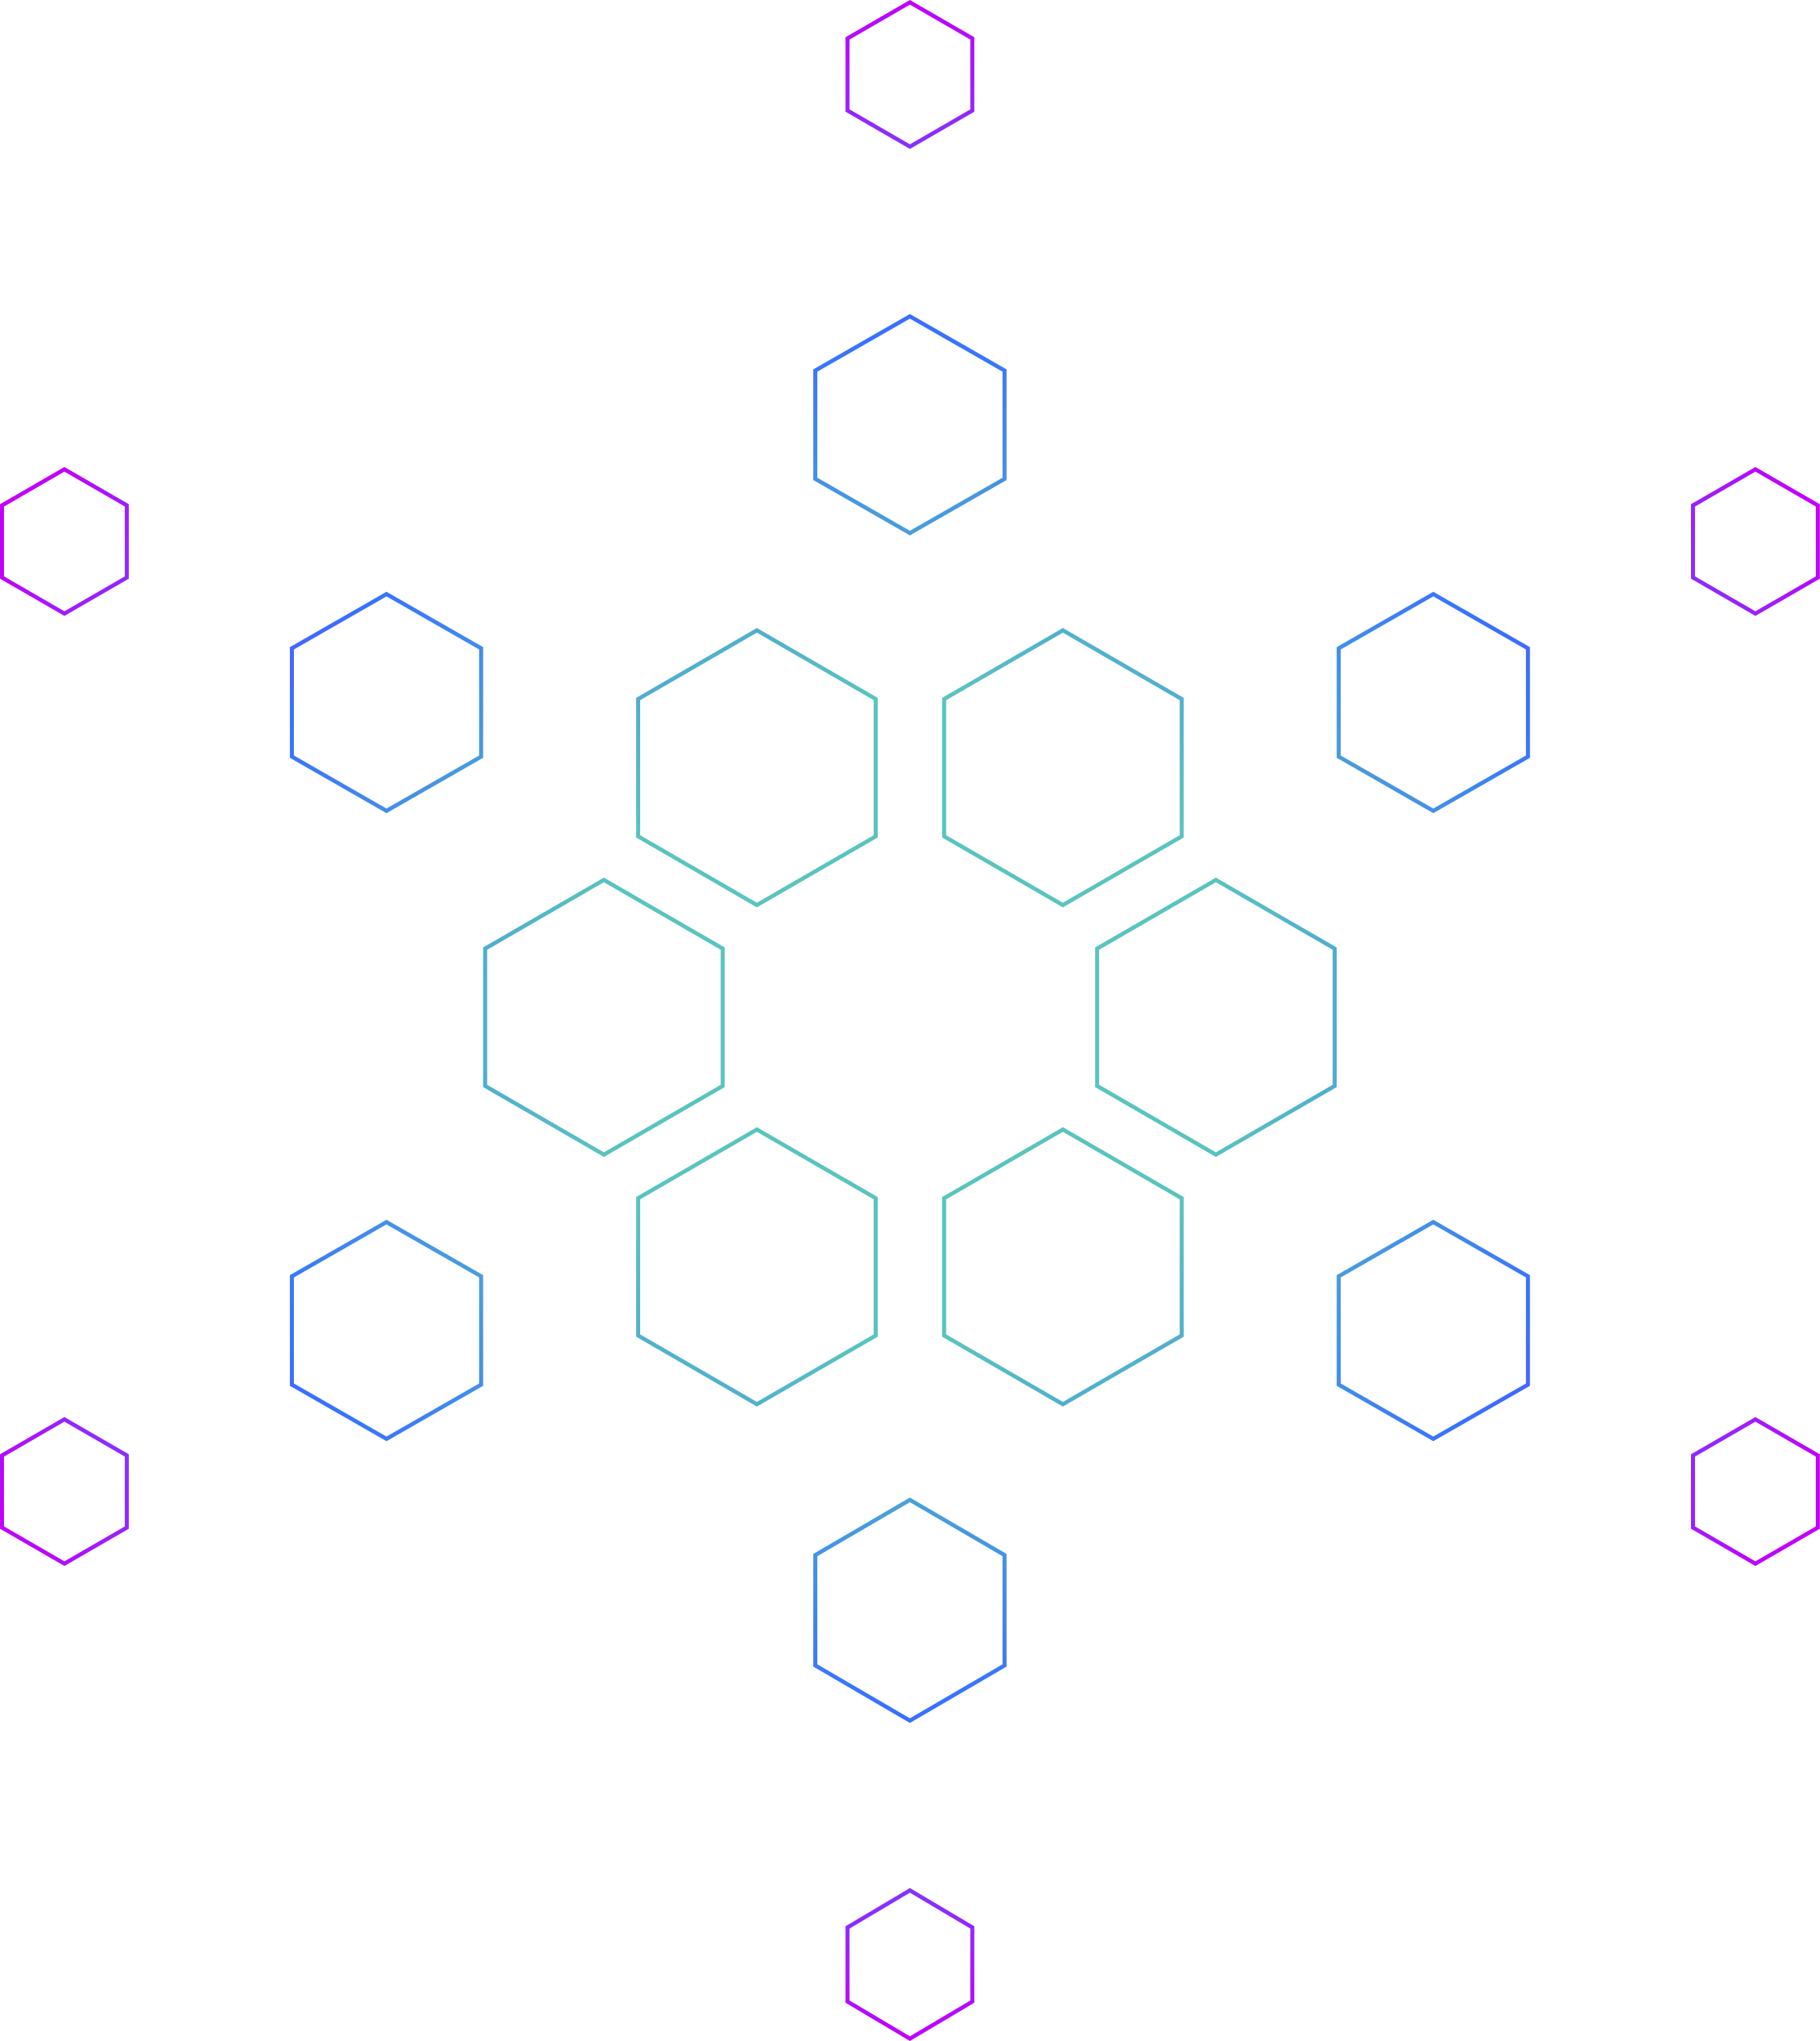
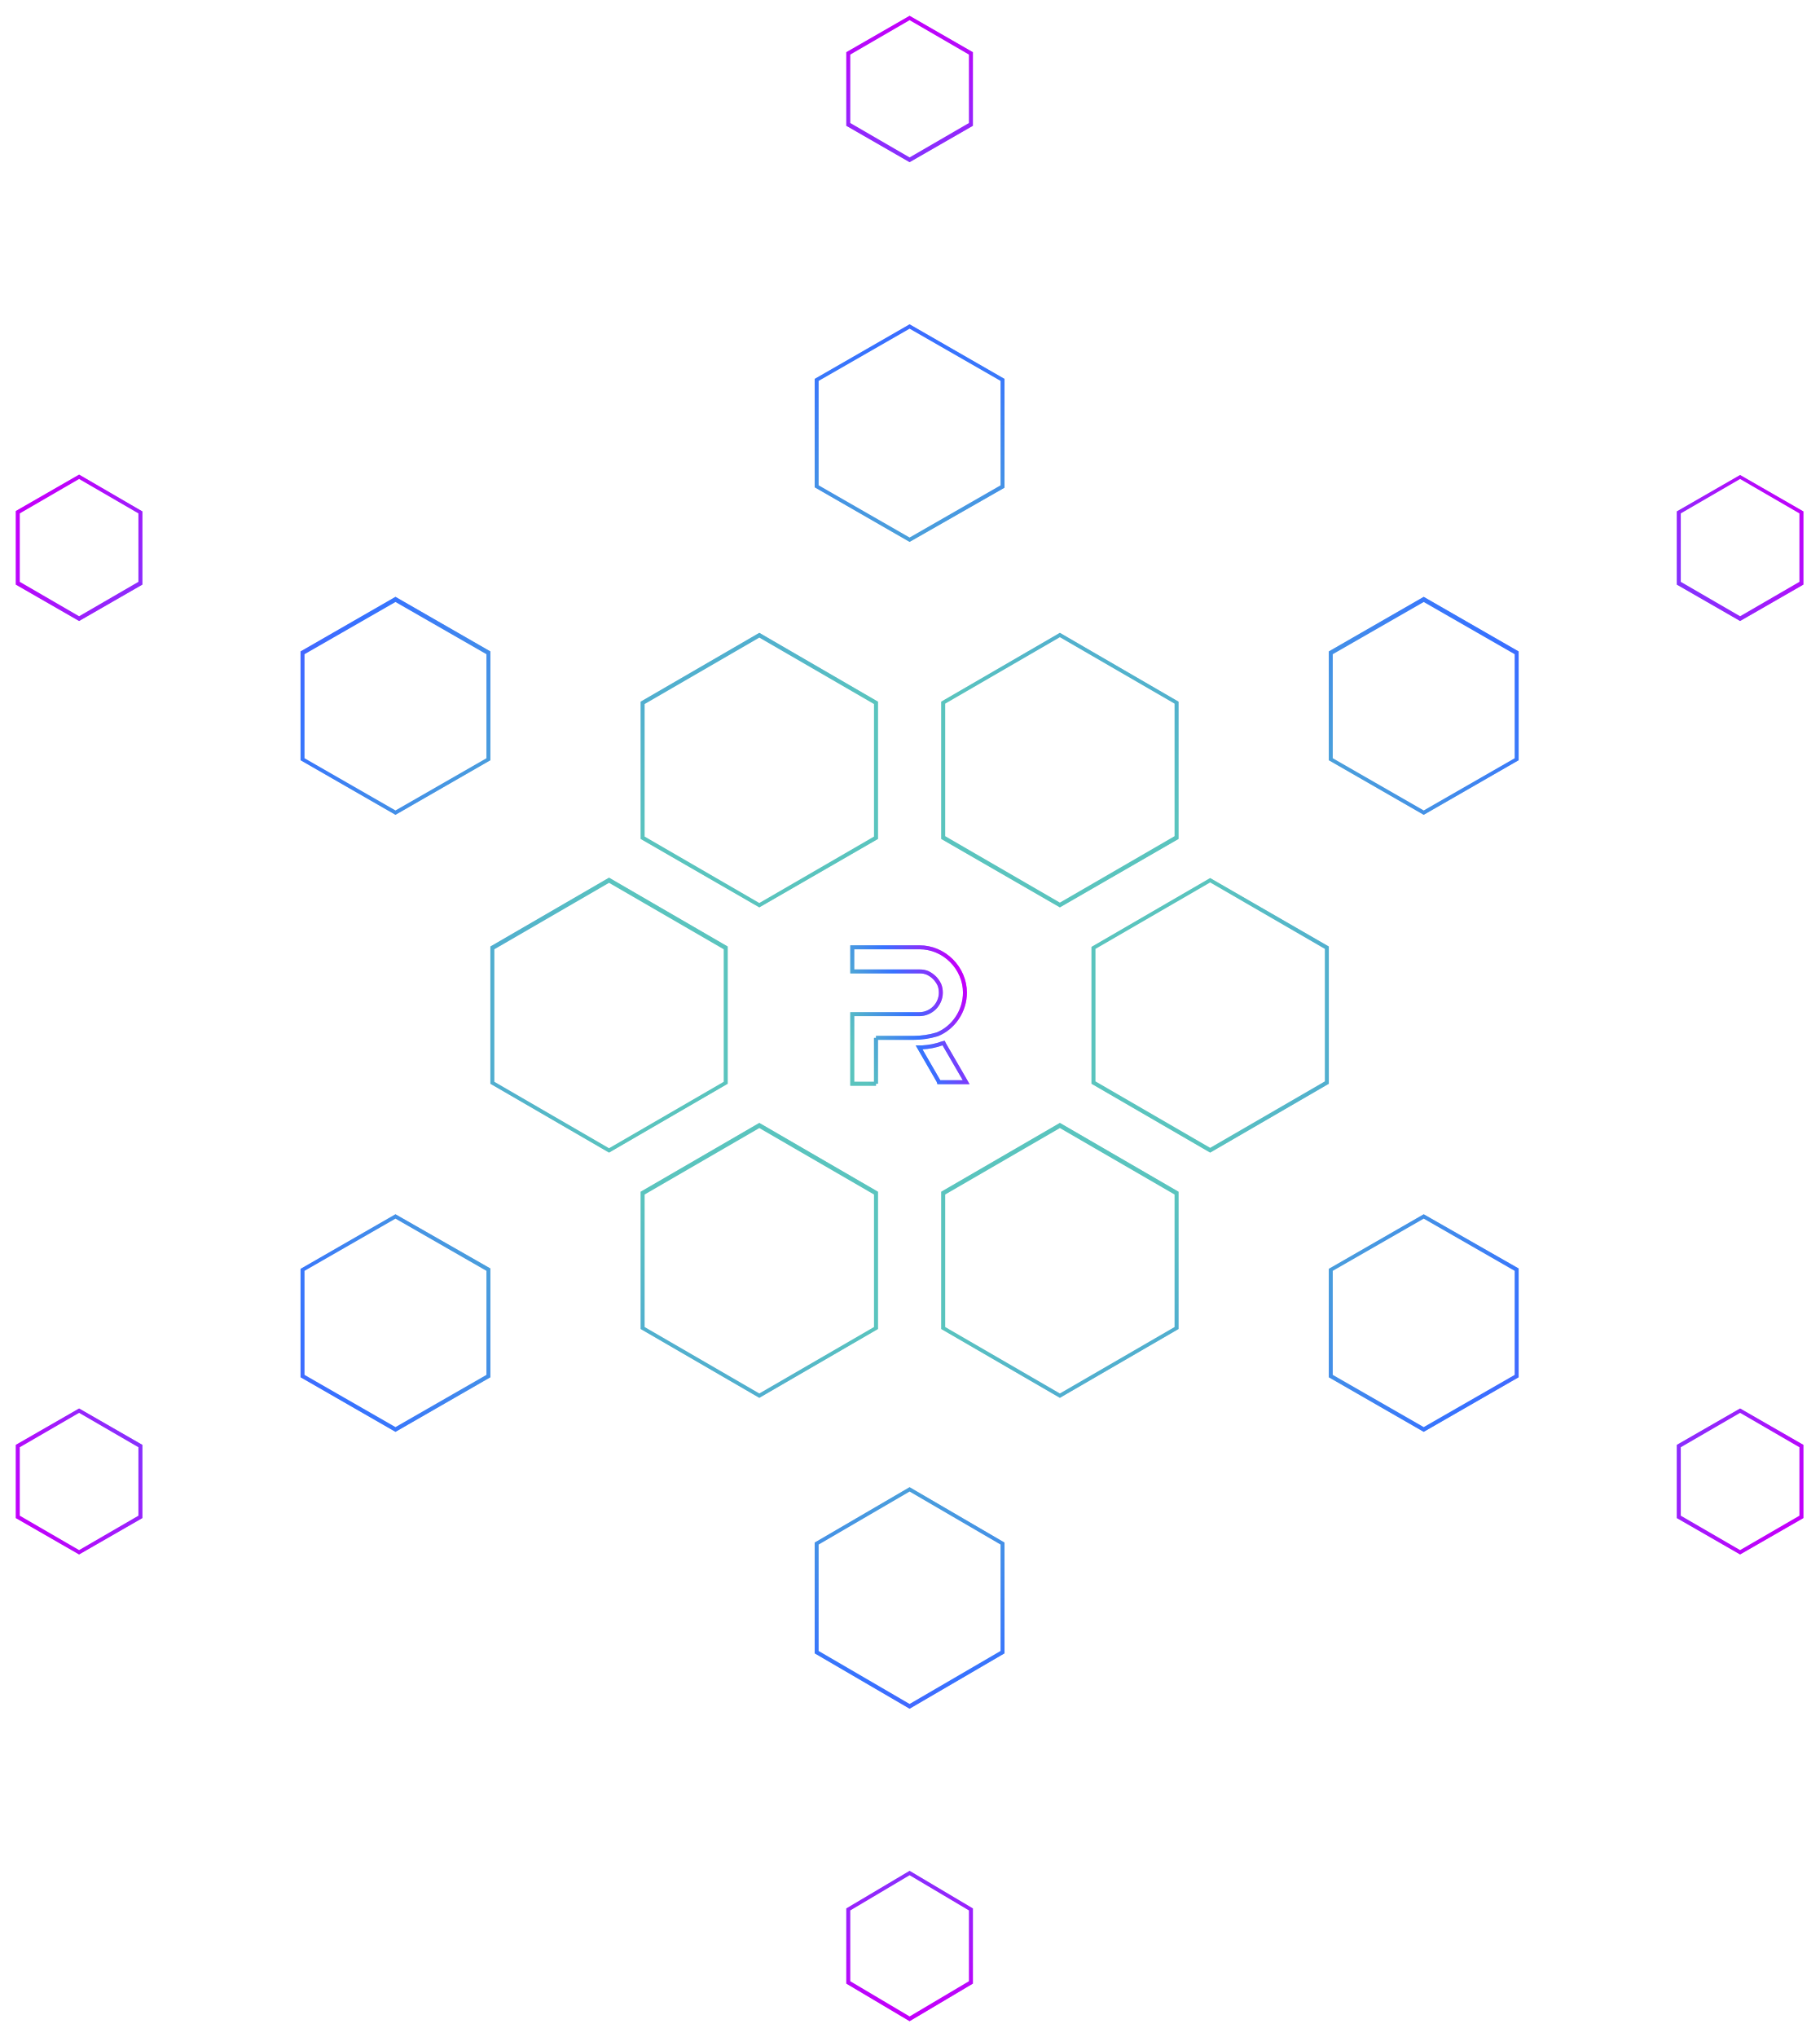
- <svg xmlns="http://www.w3.org/2000/svg" width="452" height="507" viewBox="0 0 452 507" fill="none">
-   <path fill-rule="evenodd" clip-rule="evenodd" d="M225.994 35.845L241 27.173V9.827L225.994 1.155L211 9.827V27.173L225.994 35.845ZM210 27.75L225.993 37L242 27.75V9.25L225.993 0L210 9.25V27.75ZM249 118.67L225.99 131.848L203 118.671V92.329L225.99 79.153L249 92.33V118.67ZM225.99 133L202 119.25V91.75L225.99 78L250 91.75V119.25L225.99 133ZM15.994 151.845L31 143.173V125.827L15.994 117.155L1 125.827V143.173L15.994 151.845ZM0 143.75L15.993 153L32 143.75V125.25L15.993 116L0 125.25V143.75ZM119 187.67L95.99 200.848L73 187.671V161.329L95.99 148.152L119 161.33V187.67ZM95.99 202L72 188.25V160.75L95.99 147L120 160.75V188.25L95.99 202ZM217 207.473L187.988 224.245L159 207.473V173.927L187.988 157.155L217 173.927V207.473ZM187.988 225.4L158 208.05V173.35L187.988 156L218 173.35V208.05L187.988 225.4ZM217 331.473L187.988 348.245L159 331.473V297.927L187.988 281.155L217 297.927V331.473ZM187.988 349.4L158 332.05V297.35L187.988 280L218 297.35V332.05L187.988 349.4ZM95.99 356.848L119 343.67V317.33L95.99 304.152L73 317.329V343.671L95.99 356.848ZM72 344.25L95.99 358L120 344.25V316.75L95.99 303L72 316.75V344.25ZM31 379.173L15.994 387.845L1 379.173V361.827L15.994 353.155L31 361.827V379.173ZM15.993 389L0 379.75V361.25L15.993 352L32 361.25V379.75L15.993 389ZM263.988 224.245L293 207.473V173.927L263.988 157.155L235 173.927V207.473L263.988 224.245ZM234 208.05L263.988 225.4L294 208.05V173.35L263.988 156L234 173.35V208.05ZM379 187.67L355.99 200.848L333 187.671V161.329L355.99 148.152L379 161.33V187.67ZM355.99 202L332 188.25V160.75L355.99 147L380 160.75V188.25L355.99 202ZM435.994 151.845L451 143.173V125.827L435.994 117.155L421 125.827V143.173L435.994 151.845ZM420 143.75L435.993 153L452 143.75V125.25L435.993 116L420 125.25V143.75ZM293 331.473L263.988 348.245L235 331.473V297.927L263.988 281.155L293 297.927V331.473ZM263.988 349.4L234 332.05V297.35L263.988 280L294 297.35V332.05L263.988 349.4ZM355.99 356.848L379 343.67V317.33L355.99 304.152L333 317.329V343.671L355.99 356.848ZM332 344.25L355.99 358L380 344.25V316.75L355.99 303L332 316.75V344.25ZM451 379.173L435.994 387.845L421 379.173V361.827L435.994 353.155L451 361.827V379.173ZM435.993 389L420 379.75V361.25L435.993 352L452 361.25V379.75L435.993 389ZM301.988 286.245L331 269.473V235.927L301.988 219.155L273 235.927V269.473L301.988 286.245ZM272 270.05L301.988 287.4L332 270.05V235.35L301.988 218L272 235.35V270.05ZM249 413.426L225.99 426.842L203 413.426V386.574L225.99 373.158L249 386.574V413.426ZM225.99 428L202 414V386L225.99 372L250 386V414L225.99 428ZM225.994 505.837L241 496.931V479.069L225.994 470.163L211 479.069V496.931L225.994 505.837ZM210 497.5L225.993 507L242 497.5V478.5L225.993 469L210 478.5V497.5ZM179 269.473L149.988 286.245L121 269.473V235.927L149.988 219.155L179 235.927V269.473ZM149.988 287.4L120 270.05V235.35L149.988 218L180 235.35V270.05L149.988 287.4Z" fill="url(#paint0_radial)" />
-   <defs>
-     <radialGradient id="paint0_radial" cx="0" cy="0" r="1" gradientUnits="userSpaceOnUse" gradientTransform="translate(225.8 253.588) rotate(150.708) scale(258.904 252.497)">
-       <stop offset="0.318" stop-color="#5AC4BE" />
-       <stop offset="0.672" stop-color="#3772FF" />
-       <stop offset="1" stop-color="#C200FB" />
+ <svg xmlns="http://www.w3.org/2000/svg" version="1.1" id="图层_1" x="0px" y="0px" viewBox="0 0 460 515" style="enable-background:new 0 0 460 515;" xml:space="preserve">
+   <style type="text/css">
+ 	.st0{fill-rule:evenodd;clip-rule:evenodd;fill:url(#SVGID_1_);fill-opacity:0.5;}
+ 	.st1{opacity:0.5;}
+ 	.st2{fill:none;stroke:url(#SVGID_2_);}
+ 	.st3{fill-rule:evenodd;clip-rule:evenodd;fill:url(#SVGID_3_);}
+ 	.st4{fill:none;stroke:url(#SVGID_4_);}
+ </style>
+   <g>
+     <radialGradient id="SVGID_1_" cx="-66.918" cy="679.583" r="1" gradientTransform="matrix(-225.7999 126.6716 123.5369 220.2121 -98833.727 -140918.188)" gradientUnits="userSpaceOnUse">
+       <stop offset="0.318" style="stop-color:#5AC4BE" />
+       <stop offset="0.672" style="stop-color:#3772FF" />
+       <stop offset="1" style="stop-color:#C200FB" />
    </radialGradient>
-   </defs>
+     <path class="st0" d="M230,40.4l15.5-9V13.5l-15.5-9l-15.5,9v17.9L230,40.4z M214,31.8l16,9.2l16-9.2V13.2L230,4l-16,9.2V31.8z    M253.5,123L230,136.4L206.5,123V96L230,82.6L253.5,96V123z M230,137l-24-13.8V95.8L230,82l24,13.8v27.5L230,137z M20,156.4l15.5-9   v-17.9l-15.5-9l-15.5,9v17.9L20,156.4z M4,147.8l16,9.2l16-9.2v-18.5L20,120l-16,9.2V147.8z M123.5,192L100,205.4L76.5,192V165   l23.5-13.5l23.5,13.5V192z M100,206l-24-13.8v-27.5l24-13.8l24,13.8v27.5L100,206z M221.5,211.8L192,228.8l-29.5-17.1v-34.1   l29.5-17.1l29.5,17.1V211.8z M192,229.4l-30-17.3v-34.7l30-17.4l30,17.4v34.7L192,229.4z M221.5,335.8L192,352.8l-29.5-17.1v-34.1   l29.5-17.1l29.5,17.1V335.8z M192,353.4L162,336v-34.7l30-17.4l30,17.4V336L192,353.4z M100,361.4l23.5-13.5V321L100,307.6   L76.5,321V348L100,361.4z M76,348.2l24,13.8l24-13.8v-27.5L100,307l-24,13.8V348.2z M35.5,383.5l-15.5,9l-15.5-9v-17.9l15.5-9   l15.5,9V383.5z M20,393l-16-9.2v-18.5l16-9.2l16,9.2v18.5L20,393z M268,228.8l29.5-17.1v-34.1L268,160.6l-29.5,17.1v34.1L268,228.8   z M238,212.1l30,17.3l30-17.3v-34.7L268,160l-30,17.4V212.1z M383.5,192L360,205.4L336.5,192V165l23.5-13.5l23.5,13.5V192z    M360,206l-24-13.8v-27.5l24-13.8l24,13.8v27.5L360,206z M440,156.4l15.5-9v-17.9l-15.5-9l-15.5,9v17.9L440,156.4z M424,147.8   l16,9.2l16-9.2v-18.5l-16-9.2l-16,9.2V147.8z M297.5,335.8L268,352.8l-29.5-17.1v-34.1l29.5-17.1l29.5,17.1V335.8z M268,353.4   L238,336v-34.7l30-17.4l30,17.4V336L268,353.4z M360,361.4l23.5-13.5V321L360,307.6L336.5,321V348L360,361.4z M336,348.2l24,13.8   l24-13.8v-27.5L360,307l-24,13.8V348.2z M455.5,383.5l-15.5,9l-15.5-9v-17.9l15.5-9l15.5,9V383.5z M440,393l-16-9.2v-18.5l16-9.2   l16,9.2v18.5L440,393z M306,290.8l29.5-17.1v-34.1L306,222.6l-29.5,17.1v34.1L306,290.8z M276,274l30,17.4l30-17.4v-34.7L306,222   l-30,17.4V274z M253.5,417.7L230,431.4l-23.5-13.7v-27.4l23.5-13.7l23.5,13.7V417.7z M230,432l-24-14v-28l24-14l24,14v28L230,432z    M230,510.4l15.5-9.2v-18.4l-15.5-9.2l-15.5,9.2v18.4L230,510.4z M214,501.5l16,9.5l16-9.5v-19l-16-9.5l-16,9.5V501.5z    M183.5,273.8L154,290.8l-29.5-17.1v-34.1l29.5-17.1l29.5,17.1V273.8z M154,291.4L124,274v-34.7l30-17.4l30,17.4V274L154,291.4z" />
+   </g>
+   <g class="st1">
+     <linearGradient id="SVGID_2_" gradientUnits="userSpaceOnUse" x1="244.483" y1="264.812" x2="214.919" y2="253.613" gradientTransform="matrix(1 0 0 -1 0 515.8898)">
+       <stop offset="0" style="stop-color:#C200FB" />
+       <stop offset="0.49" style="stop-color:#3772FF" />
+       <stop offset="1" style="stop-color:#5AC4BE" />
+     </linearGradient>
+     <path class="st2" d="M221.5,274H221h-5h-0.5v-0.5v-16.6v-0.5h0.5h16.5c1.4,0,2.8-0.6,3.8-1.6c1-1,1.6-2.4,1.6-3.8v0   c0-0.7-0.1-1.4-0.4-2.1c-0.3-0.6-0.7-1.2-1.2-1.7l0,0l0,0c-0.5-0.5-1.1-0.9-1.7-1.2c-0.7-0.3-1.3-0.4-2.1-0.4h0H216h-0.5v-0.5V240   v-0.5h0.5h16.5h0l0,0c3,0,5.9,1.2,8.1,3.4c2.1,2.1,3.4,5,3.4,8.1 M221.5,274v-0.5v-11.1 M221.5,274v-11.6 M221.5,262.4h9.4   c2.1,0,4.1-0.3,6.1-0.9l0,0l0,0c2-0.8,3.8-2.3,5-4.1c1.3-1.9,2-4.2,2-6.5 M243.4,273.6h0.9l-0.4-0.7l-5.1-8.8l-0.2-0.4l-0.4,0.1   c-1.6,0.6-3.3,0.9-5,1l-0.8,0l0.4,0.7l4.5,7.8l0.1,0.3h0.3H243.4z" />
+   </g>
+   <radialGradient id="SVGID_3_" cx="-66.918" cy="679.583" r="1" gradientTransform="matrix(-225.7999 126.6716 123.5369 220.2121 -98833.727 -140918.188)" gradientUnits="userSpaceOnUse">
+     <stop offset="0.318" style="stop-color:#5AC4BE" />
+     <stop offset="0.672" style="stop-color:#3772FF" />
+     <stop offset="1" style="stop-color:#C200FB" />
+   </radialGradient>
+   <path class="st3" d="M230,39.8l15-8.7V13.8l-15-8.7l-15,8.7v17.3L230,39.8z M214,31.8l16,9.2l16-9.2V13.2L230,4l-16,9.2V31.8z   M253,122.7l-23,13.2l-23-13.2V96.3l23-13.2l23,13.2V122.7z M230,137l-24-13.8V95.8L230,82l24,13.8v27.5L230,137z M20,155.8l15-8.7  v-17.3l-15-8.7l-15,8.7v17.3L20,155.8z M4,147.8l16,9.2l16-9.2v-18.5L20,120l-16,9.2V147.8z M123,191.7l-23,13.2l-23-13.2v-26.3  l23-13.2l23,13.2V191.7z M100,206l-24-13.8v-27.5l24-13.8l24,13.8v27.5L100,206z M221,211.5l-29,16.8l-29-16.8v-33.5l29-16.8  l29,16.8V211.5z M192,229.4l-30-17.3v-34.7l30-17.4l30,17.4v34.7L192,229.4z M221,335.5l-29,16.8l-29-16.8v-33.5l29-16.8l29,16.8  V335.5z M192,353.4L162,336v-34.7l30-17.4l30,17.4V336L192,353.4z M100,360.8l23-13.2v-26.3l-23-13.2l-23,13.2v26.3L100,360.8z   M76,348.2l24,13.8l24-13.8v-27.5L100,307l-24,13.8V348.2z M35,383.2l-15,8.7l-15-8.7v-17.3l15-8.7l15,8.7V383.2z M20,393l-16-9.2  v-18.5l16-9.2l16,9.2v18.5L20,393z M268,228.2l29-16.8v-33.5l-29-16.8l-29,16.8v33.5L268,228.2z M238,212.1l30,17.3l30-17.3v-34.7  L268,160l-30,17.4V212.1z M383,191.7l-23,13.2l-23-13.2v-26.3l23-13.2l23,13.2V191.7z M360,206l-24-13.8v-27.5l24-13.8l24,13.8v27.5  L360,206z M440,155.8l15-8.7v-17.3l-15-8.7l-15,8.7v17.3L440,155.8z M424,147.8l16,9.2l16-9.2v-18.5l-16-9.2l-16,9.2V147.8z   M297,335.5l-29,16.8l-29-16.8v-33.5l29-16.8l29,16.8V335.5z M268,353.4L238,336v-34.7l30-17.4l30,17.4V336L268,353.4z M360,360.8  l23-13.2v-26.3l-23-13.2l-23,13.2v26.3L360,360.8z M336,348.2l24,13.8l24-13.8v-27.5L360,307l-24,13.8V348.2z M455,383.2l-15,8.7  l-15-8.7v-17.3l15-8.7l15,8.7V383.2z M440,393l-16-9.2v-18.5l16-9.2l16,9.2v18.5L440,393z M306,290.2l29-16.8v-33.5l-29-16.8  l-29,16.8v33.5L306,290.2z M276,274l30,17.4l30-17.4v-34.7L306,222l-30,17.4V274z M253,417.4l-23,13.4l-23-13.4v-26.9l23-13.4  l23,13.4V417.4z M230,432l-24-14v-28l24-14l24,14v28L230,432z M230,509.8l15-8.9v-17.9l-15-8.9l-15,8.9v17.9L230,509.8z M214,501.5  l16,9.5l16-9.5v-19l-16-9.5l-16,9.5V501.5z M183,273.5l-29,16.8l-29-16.8v-33.5l29-16.8l29,16.8V273.5z M154,291.4L124,274v-34.7  l30-17.4l30,17.4V274L154,291.4z" />
+   <linearGradient id="SVGID_4_" gradientUnits="userSpaceOnUse" x1="244.483" y1="264.812" x2="214.919" y2="253.613" gradientTransform="matrix(1 0 0 -1 0 515.8898)">
+     <stop offset="0" style="stop-color:#C200FB" />
+     <stop offset="0.49" style="stop-color:#3772FF" />
+     <stop offset="1" style="stop-color:#5AC4BE" />
+   </linearGradient>
+   <path class="st4" d="M221.5,274H221h-5h-0.5v-0.5v-16.6v-0.5h0.5h16.5c1.4,0,2.8-0.6,3.8-1.6c1-1,1.6-2.4,1.6-3.8v0  c0-0.7-0.1-1.4-0.4-2.1c-0.3-0.6-0.7-1.2-1.2-1.7l0,0l0,0c-0.5-0.5-1.1-0.9-1.7-1.2c-0.7-0.3-1.3-0.4-2.1-0.4h0H216h-0.5v-0.5V240  v-0.5h0.5h16.5h0l0,0c3,0,5.9,1.2,8.1,3.4c2.1,2.1,3.4,5,3.4,8.1 M221.5,274v-0.5v-11.1 M221.5,274v-11.6 M221.5,262.4h9.4  c2.1,0,4.1-0.3,6.1-0.9l0,0l0,0c2-0.8,3.8-2.3,5-4.1c1.3-1.9,2-4.2,2-6.5 M243.4,273.6h0.9l-0.4-0.7l-5.1-8.8l-0.2-0.4l-0.4,0.1  c-1.6,0.6-3.3,0.9-5,1l-0.8,0l0.4,0.7l4.5,7.8l0.1,0.3h0.3H243.4z" />
</svg>
